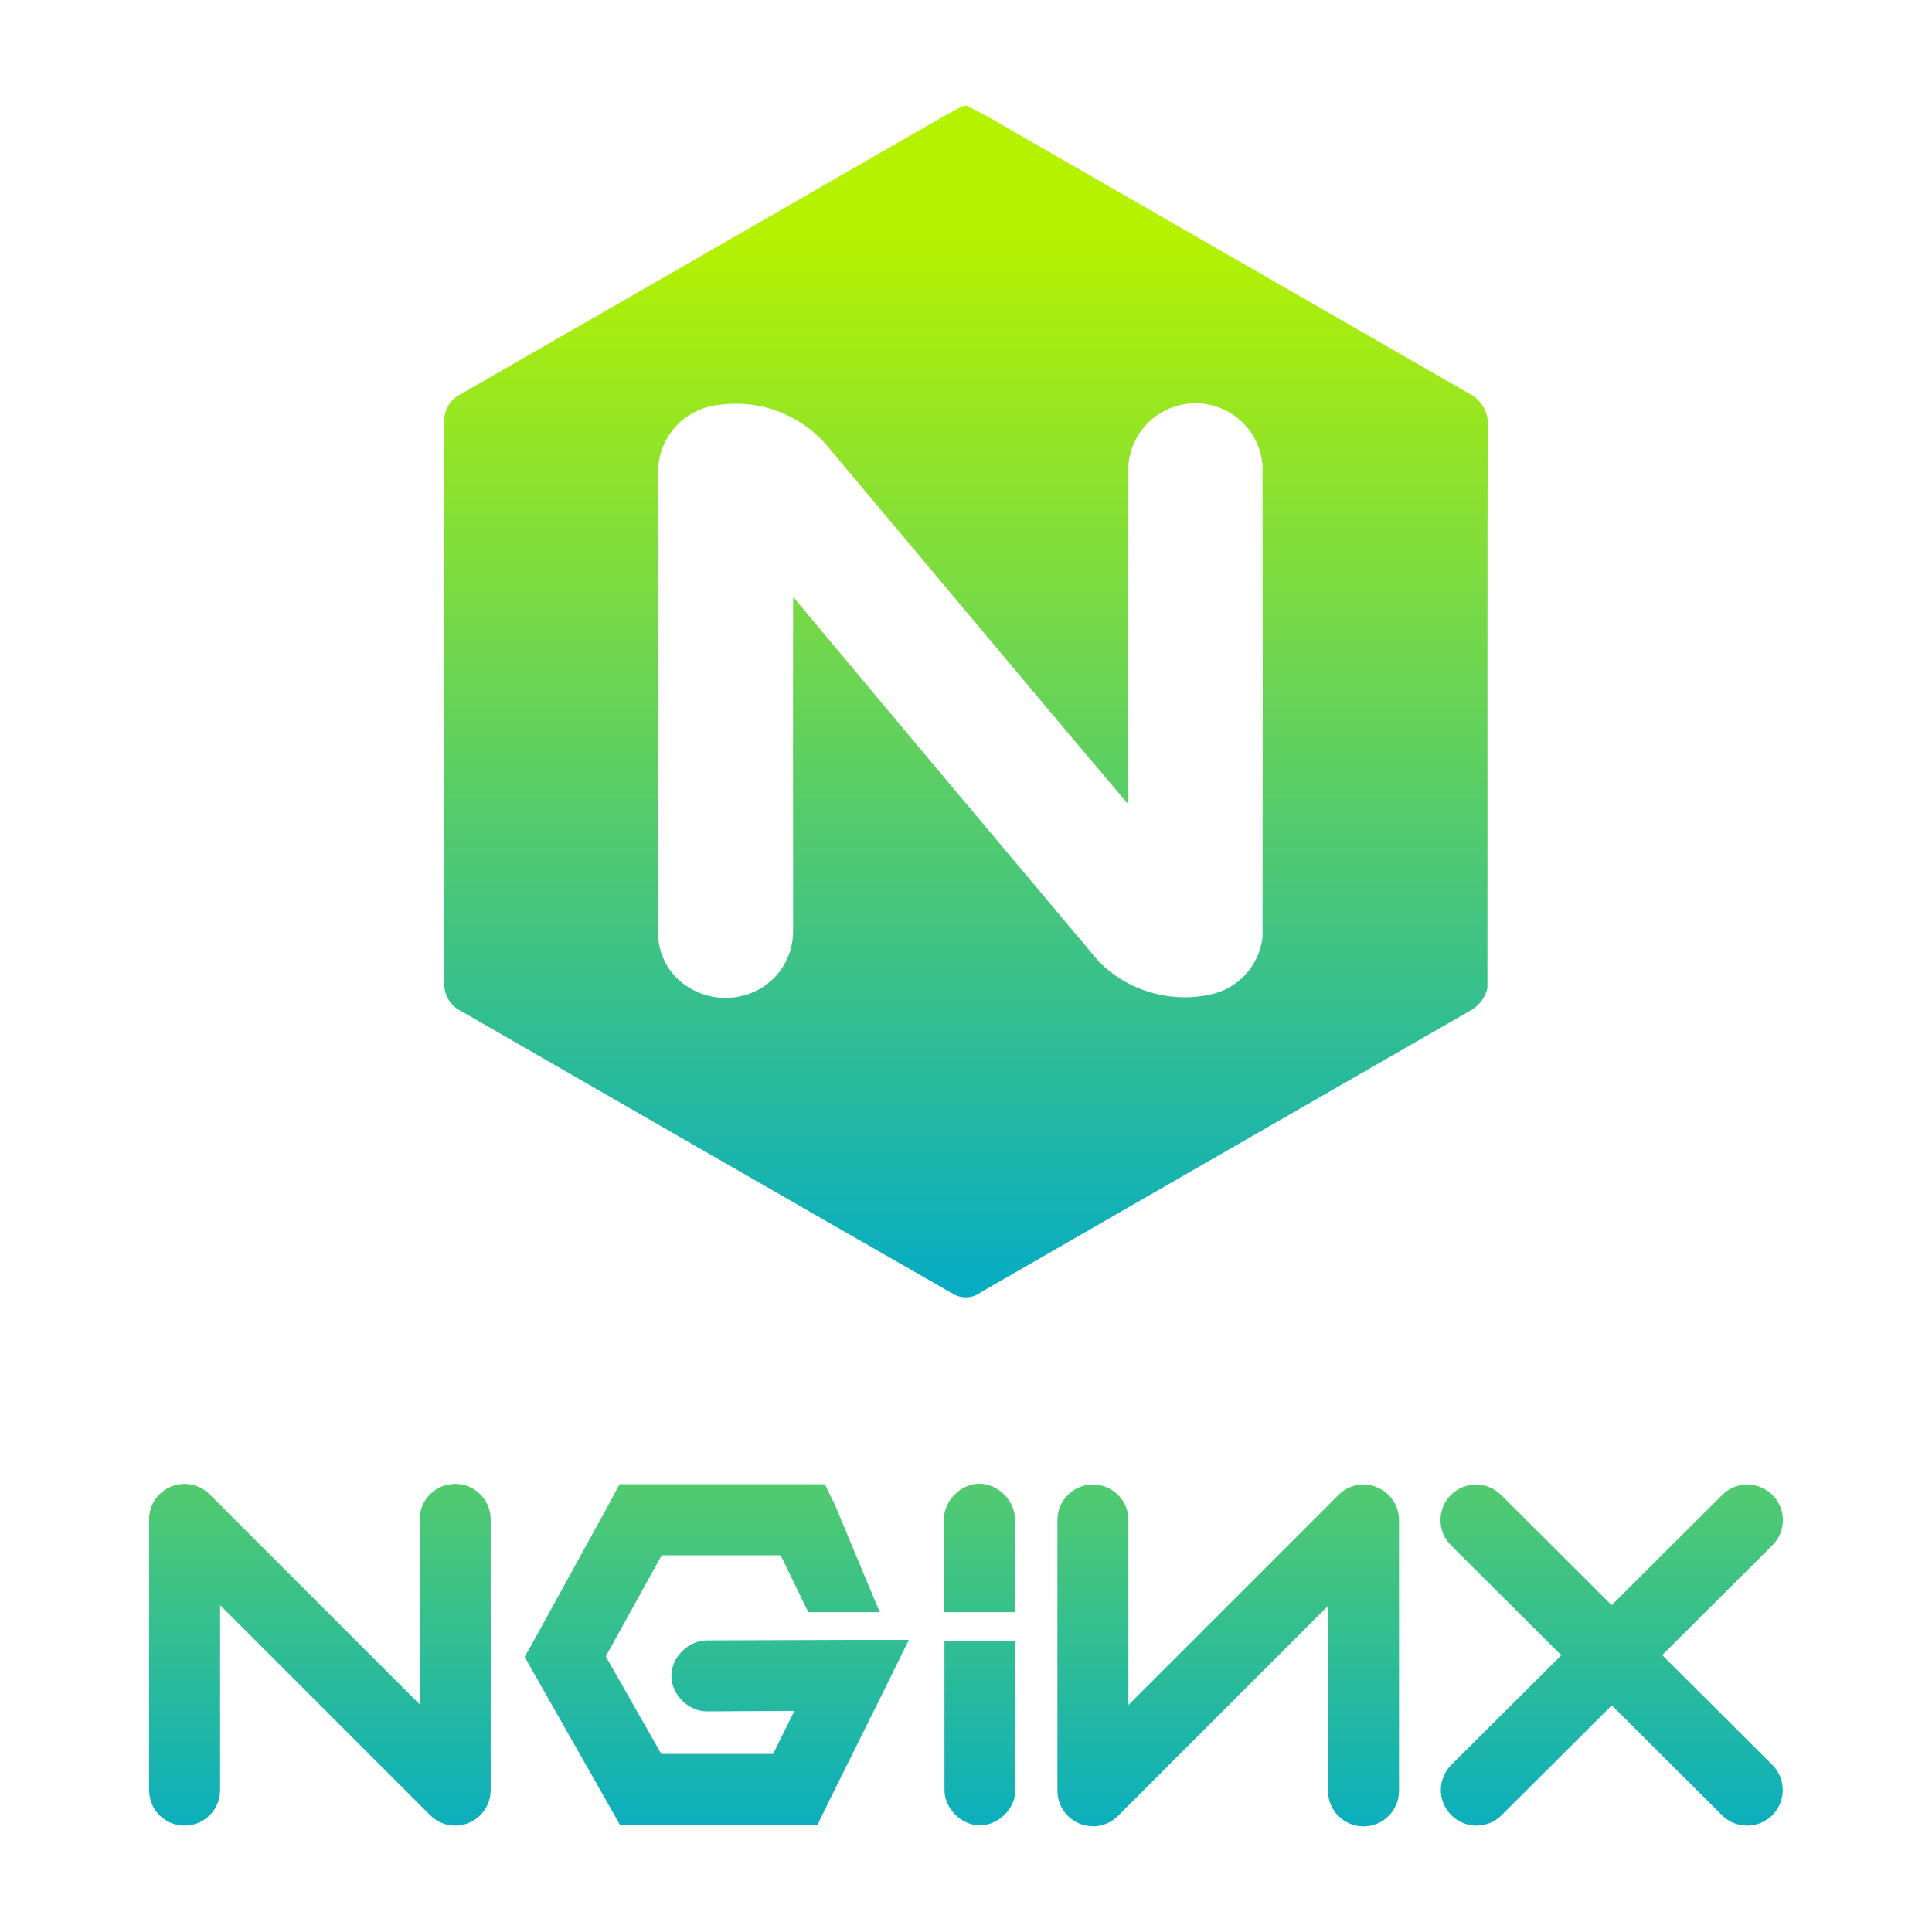
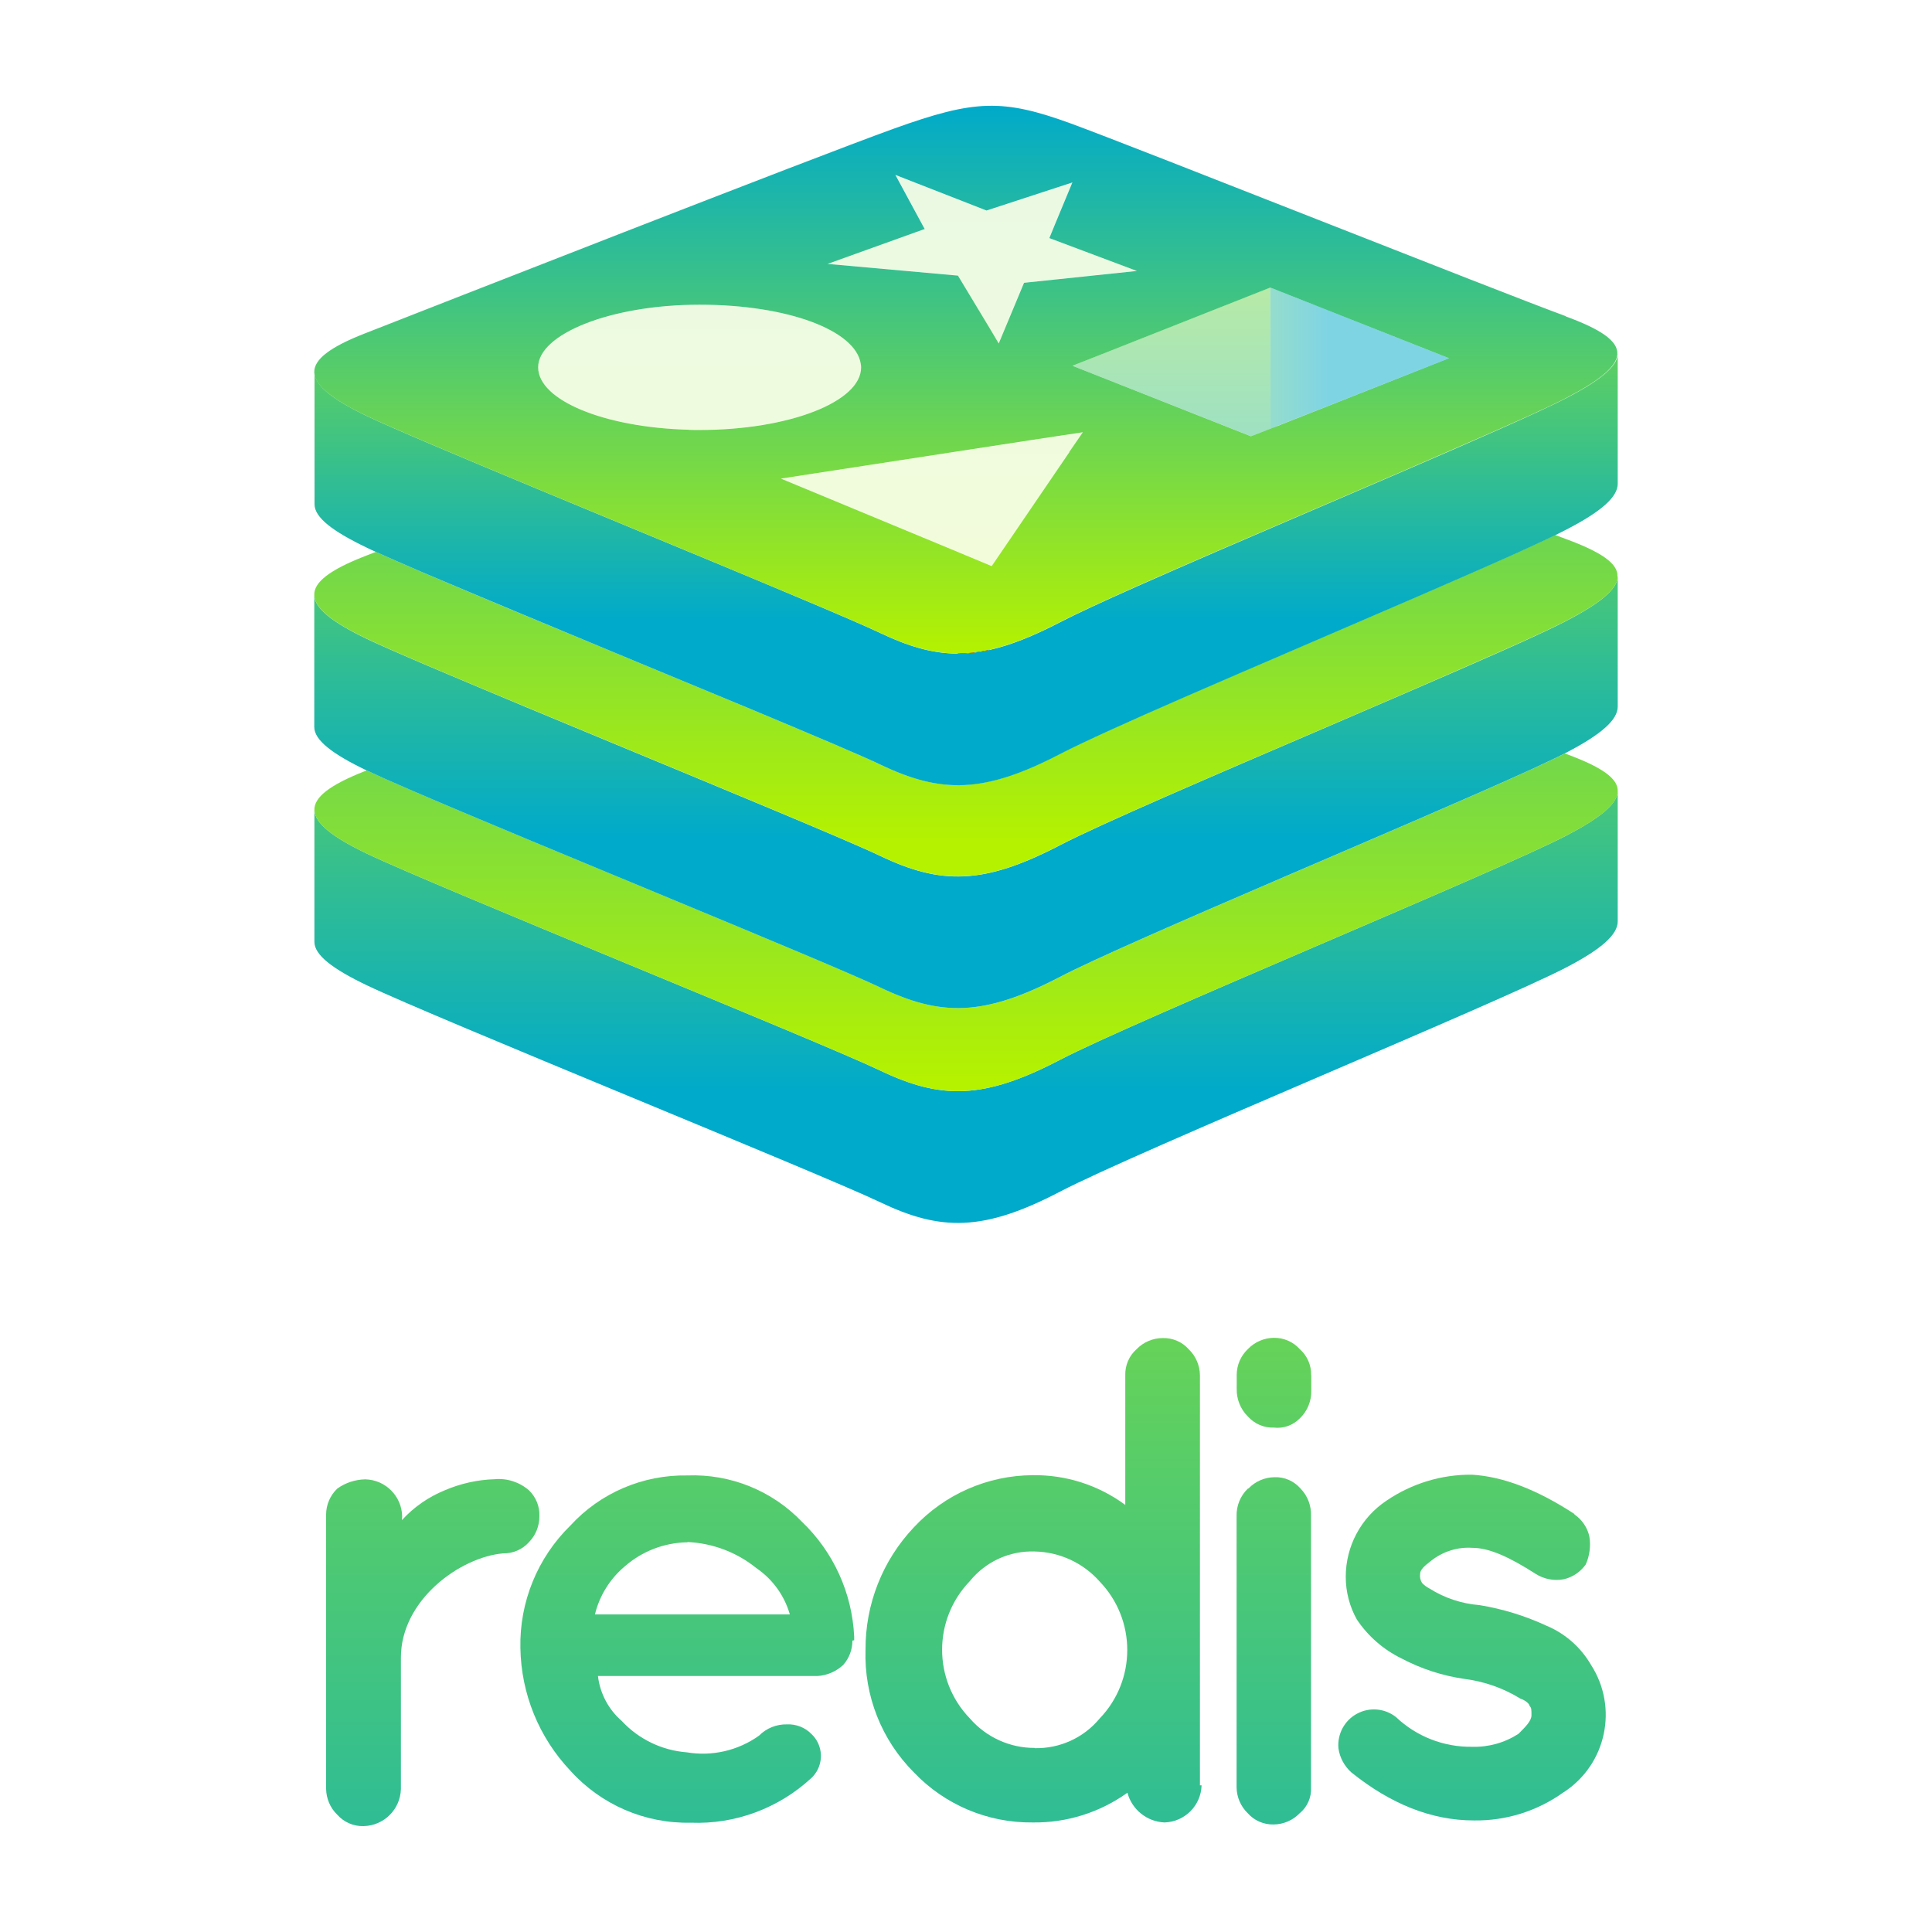
<svg xmlns="http://www.w3.org/2000/svg" xmlns:xlink="http://www.w3.org/1999/xlink" id="Layer_2" data-name="Layer 2" viewBox="0 0 153.44 153.44">
  <defs>
-     <style>
-       .cls-1 {
-         fill: url(#linear-gradient-2);
-       }
- 
-       .cls-2 {
-         fill: blue;
-         opacity: .5;
-       }
- 
-       .cls-3 {
-         opacity: 0;
-       }
- 
-       .cls-4 {
-         fill: url(#linear-gradient);
-       }
-     </style>
-     <linearGradient id="linear-gradient" x1="76.72" y1="18.64" x2="76.72" y2="105.24" gradientUnits="userSpaceOnUse">
+     <linearGradient id="linear-gradient" x1="76.72" y1="26.68" x2="76.72" y2="86.72" gradientUnits="userSpaceOnUse">
      <stop offset="0" stop-color="#b5f200" />
      <stop offset="1" stop-color="#00aaca" />
    </linearGradient>
-     <linearGradient id="linear-gradient-2" x1="76.72" y1="80.06" x2="76.72" y2="149.38" xlink:href="#linear-gradient" />
+     <linearGradient id="linear-gradient-2" x1="76.72" y1="85.92" x2="76.72" y2="15.41" xlink:href="#linear-gradient" />
+     <linearGradient id="linear-gradient-3" x1="76.72" y1="15.45" x2="76.72" y2="66.51" xlink:href="#linear-gradient" />
+     <linearGradient id="linear-gradient-4" x1="76.72" y1="66.95" x2="76.72" y2="5.85" xlink:href="#linear-gradient" />
+     <linearGradient id="linear-gradient-5" x1="76.72" y1="8.71" x2="76.72" y2="49.33" xlink:href="#linear-gradient" />
+     <linearGradient id="linear-gradient-6" x1="76.72" y1="51.9" x2="76.72" y2="8.4" xlink:href="#linear-gradient" />
+     <linearGradient id="linear-gradient-7" x1="78" y1="51.04" x2="78" y2="-51.37" xlink:href="#linear-gradient" />
+     <linearGradient id="linear-gradient-8" x1="55.57" y1="51.04" x2="55.57" y2="-51.37" xlink:href="#linear-gradient" />
+     <linearGradient id="linear-gradient-9" x1="74.03" y1="51.04" x2="74.03" y2="-51.37" xlink:href="#linear-gradient" />
+     <linearGradient id="linear-gradient-10" x1="86.04" y1="28.44" x2="105.43" y2="28.44" xlink:href="#linear-gradient" />
+     <linearGradient id="linear-gradient-11" x1="93.04" y1="5.65" x2="93.04" y2="49.69" xlink:href="#linear-gradient" />
+     <linearGradient id="linear-gradient-12" x1="34.37" y1="50.32" x2="34.37" y2="178.6" xlink:href="#linear-gradient" />
+     <linearGradient id="linear-gradient-13" x1="54.55" y1="50.32" x2="54.55" y2="178.6" xlink:href="#linear-gradient" />
+     <linearGradient id="linear-gradient-14" x1="82.08" y1="50.32" x2="82.08" y2="178.6" xlink:href="#linear-gradient" />
+     <linearGradient id="linear-gradient-15" x1="101.19" y1="50.32" x2="101.19" y2="178.6" xlink:href="#linear-gradient" />
+     <linearGradient id="linear-gradient-16" x1="116.92" y1="50.32" x2="116.92" y2="178.6" xlink:href="#linear-gradient" />
+     <style>
+       .cls-5{fill:#d82c20}.cls-9{fill:#a41e11}
+     </style>
  </defs>
-   <path class="cls-4" d="M116.75,31.3c-12.24-7.04-24.47-14.08-36.7-21.11-1.06-.65-2.16-1.25-3.28-1.79h-.22c-1.14,.53-2.2,1.19-3.29,1.81-12.22,7.04-24.44,14.07-36.66,21.09-.86,.42-1.37,1.31-1.31,2.26v44.5c-.05,.96,.49,1.84,1.35,2.25,13,7.49,26.01,14.98,39.04,22.44,.7,.42,1.58,.37,2.22-.12,13.01-7.48,26.02-14.97,39.03-22.46,.61-.39,1.05-1.01,1.2-1.71,.02-14.83-.01-29.66,.02-44.5,.12-1.09-.43-2.15-1.4-2.66Zm-16.47,43.07c-.24,2.31-1.95,4.19-4.23,4.63-3.19,.67-6.5-.33-8.79-2.64-8.11-9.64-16.2-19.29-24.27-28.96-.02,8.86,0,17.71,0,26.57,0,1.75-.87,3.39-2.32,4.37-2.19,1.44-5.1,1.15-6.96-.7-.96-.98-1.48-2.31-1.44-3.67V37.26c.11-2.63,2.12-4.8,4.74-5.09,3.41-.52,6.83,.84,8.95,3.56,7.9,9.38,15.73,18.81,23.66,28.16-.05-8.99,0-17.98,0-26.98,.23-2.59,2.28-4.64,4.86-4.86,2.94-.26,5.53,1.92,5.79,4.86,.02,12.48,.02,24.97,0,37.46Z" />
-   <path class="cls-1" d="M36.15,144.99c-.73,0-1.45-.29-1.99-.83l-16.68-16.68v14.69c0,1.56-1.26,2.82-2.82,2.82s-2.82-1.26-2.82-2.82v-21.5c0-1.14,.69-2.17,1.74-2.6,1.05-.44,2.27-.2,3.07,.61l16.68,16.68v-14.69c0-1.56,1.26-2.82,2.82-2.82s2.82,1.26,2.82,2.82v21.5c0,1.56-1.26,2.82-2.82,2.82m13.05-27.11l-.77,1.45-5.99,10.89-.77,1.37,.77,1.37,5.99,10.54,.81,1.44h15.68l.77-1.59,4.48-9.02,2.01-4.09h-4.55l-11.45,.04c-1.49-.02-2.86,1.33-2.86,2.82s1.37,2.84,2.86,2.82l6.91-.04-1.69,3.42h-8.88l-4.41-7.75,4.44-8.03h9.45l2.2,4.52h5.67l-3.58-8.57-.78-1.59h-16.32m28.56-.04c-1.48,.02-2.8,1.38-2.78,2.85v7.35h5.64v-7.35c.02-1.5-1.36-2.87-2.85-2.85m9.04,27.2c-1.56,0-2.82-1.26-2.82-2.82v-21.5c0-1.56,1.26-2.82,2.82-2.82s2.82,1.26,2.82,2.82v14.69l16.68-16.68c.81-.81,2.02-1.05,3.07-.61,1.05,.44,1.74,1.46,1.74,2.61v21.5c0,1.56-1.26,2.82-2.82,2.82s-2.82-1.26-2.82-2.82v-14.69l-16.68,16.68c-.53,.53-1.25,.83-1.99,.83m45.2-13.59l8.77-8.74c1.1-1.1,1.11-2.88,0-3.99-1.1-1.1-2.88-1.11-3.99,0l-8.78,8.75-8.78-8.75c-1.1-1.1-2.89-1.1-3.99,0-1.1,1.1-1.1,2.89,0,3.99l8.77,8.74-8.74,8.71c-1.1,1.1-1.11,2.88,0,3.99,.53,.53,1.25,.83,2,.83,.72,0,1.44-.27,1.99-.82l8.76-8.73,8.76,8.73c.53,.53,1.24,.82,1.99,.82,.72,0,1.45-.28,2-.83,1.1-1.1,1.1-2.89,0-3.99l-8.74-8.71m-54.23,13.51c-1.48-.02-2.8-1.38-2.78-2.85v-11.8h5.64v11.8c.02,1.5-1.36,2.87-2.85,2.85" />
-   <g class="cls-3">
-     <path class="cls-2" d="M0,0V153.44H153.44V0H0ZM145.04,145.04H8.4V8.4H145.04V145.04Z" />
-   </g>
+   <path d="M128.48 62.9v10.28c0 1.03-1.24 2.17-4.06 3.64-5.52 2.88-34.14 14.64-40.23 17.82-6.09 3.18-9.48 3.14-14.29.84-4.81-2.3-35.27-14.6-40.75-17.22-2.74-1.31-4.18-2.41-4.18-3.46V64.34c.04 1.04 1.44 2.15 4.18 3.46 5.48 2.62 35.94 14.92 40.75 17.22 4.81 2.3 8.2 2.33 14.29-.85 6.09-3.17 34.71-14.94 40.23-17.82 2.64-1.38 3.97-2.47 4.06-3.45Z" style="fill:url(#linear-gradient)" />
+   <path d="M128.48 62.86v.04c-.08.98-1.41 2.07-4.06 3.45C118.9 69.23 90.28 81 84.19 84.17c-6.09 3.18-9.48 3.15-14.29.85-4.81-2.3-35.27-14.6-40.75-17.22-2.74-1.31-4.14-2.42-4.18-3.46-.04-1.04 1.28-2.02 3.97-3.08.06-.02.12-.05.19-.07 0 0 .02 0 .03.01.72.34 1.86.85 3.32 1.48 9.7 4.19 33.25 13.74 37.43 15.74 4.81 2.3 8.2 2.33 14.29-.84 5.38-2.81 28.35-12.32 37.43-16.48 1.1-.51 2-.93 2.64-1.26l.09.03c2.78 1.02 4.18 1.94 4.12 2.99Z" style="fill:url(#linear-gradient-2)" />
+   <path class="cls-9" d="M78.62 51.6c-.9.2-1.76.3-2.6.3.93-.19 1.76-.29 2.6-.3Z" />
+   <path class="cls-5" d="M78.62 51.6c-.9.2-1.76.3-2.6.3.93-.19 1.76-.29 2.6-.3Z" />
+   <path d="M128.48 45.84v10.28c0 1.03-1.24 2.17-4.06 3.64-.05.03-.11.05-.16.08-.64.33-1.54.75-2.64 1.26-9.09 4.16-32.05 13.67-37.43 16.48-6.09 3.17-9.48 3.14-14.29.84-4.18-2-27.73-11.55-37.43-15.74-1.46-.63-2.6-1.14-3.32-1.48 0 0-.02 0-.03-.01-2.73-1.31-4.16-2.41-4.16-3.45V47.28c.04 1.04 1.44 2.15 4.18 3.46 1.91.92 6.88 3.01 12.74 5.46 2.18.91 4.49 1.87 6.81 2.83 9.25 3.84 18.69 7.74 21.2 8.94 4.81 2.3 8.2 2.33 14.29-.84 3.16-1.65 12.37-5.6 21.29-9.43 2.13-.92 4.25-1.83 6.26-2.7 5.79-2.5 10.71-4.66 12.69-5.7 2.64-1.38 3.97-2.47 4.06-3.45Z" style="fill:url(#linear-gradient-3)" />
+   <path class="cls-9" d="M78.62 51.6c-.9.2-1.76.3-2.6.3.93-.19 1.76-.29 2.6-.3Z" />
+   <path d="M128.48 45.8v.04c-.08.98-1.41 2.07-4.06 3.45-1.97 1.03-6.9 3.19-12.69 5.7-2.01.87-4.13 1.78-6.26 2.7-8.91 3.83-18.13 7.78-21.29 9.43-6.09 3.17-9.48 3.14-14.29.84-2.5-1.19-11.94-5.1-21.2-8.94-2.32-.96-4.63-1.92-6.81-2.83-5.86-2.44-10.83-4.54-12.74-5.46-2.74-1.31-4.14-2.41-4.18-3.46-.05-1.04 1.27-2.02 3.97-3.08.25-.1.56-.22.92-.36.88.4 2.11.94 3.59 1.57 4.39 1.88 10.99 4.62 17.42 7.28 3.11 1.29 6.19 2.57 8.95 3.71 4.78 2 8.62 3.62 10.08 4.32 4.81 2.3 8.2 2.33 14.29-.84 1.79-.93 5.51-2.6 10.03-4.58 2.71-1.18 5.7-2.47 8.73-3.77 6.61-2.85 13.39-5.75 17.73-7.71 1.13-.51 2.09-.96 2.84-1.32l.83.31c2.78 1.02 4.18 1.94 4.12 2.99Z" style="fill:url(#linear-gradient-4)" />
+   <path class="cls-5" d="M78.62 51.6c-.9.2-1.76.3-2.6.3.93-.19 1.76-.29 2.6-.3Z" />
+   <path d="M128.48 28.14v10.28c0 1.03-1.24 2.17-4.06 3.63-.25.13-.55.28-.89.45-.75.36-1.72.81-2.84 1.32-4.34 1.96-11.12 4.86-17.73 7.71-3.03 1.3-6.02 2.59-8.73 3.77-4.52 1.97-8.24 3.65-10.03 4.58-6.09 3.17-9.48 3.14-14.29.84-1.46-.7-5.3-2.32-10.08-4.32-2.76-1.15-5.83-2.42-8.95-3.71-6.43-2.67-13.03-5.41-17.42-7.28-1.48-.63-2.7-1.17-3.59-1.57-.27-.12-.51-.23-.71-.33-2.74-1.31-4.18-2.41-4.18-3.46V29.59c.04 1.04 1.44 2.15 4.18 3.46 2 .96 7.33 3.2 13.52 5.78 2.26.94 4.64 1.93 7.01 2.91 5.17 2.14 10.32 4.28 14.2 5.92 2.83 1.19 5 2.13 6.01 2.61 2.2 1.05 4.11 1.63 6.11 1.64h.02c.84 0 1.69-.09 2.6-.3 1.64-.37 3.44-1.09 5.56-2.19 1.23-.64 3.39-1.64 6.09-2.84 3.96-1.76 9.09-3.97 14.2-6.16 2.19-.94 4.39-1.89 6.49-2.79 6.12-2.64 11.39-4.95 13.46-6.03 2.64-1.38 3.97-2.47 4.06-3.45Z" style="fill:url(#linear-gradient-5)" />
+   <path class="cls-9" d="M78.62 51.6c-.9.2-1.76.3-2.6.3.93-.19 1.76-.29 2.6-.3Z" />
+   <path d="M124.35 25.11c-5.38-1.97-33.82-13.29-39.27-15.29-5.45-1.99-7.67-1.91-14.07.39S34.32 24.39 28.93 26.5c-2.7 1.06-4.01 2.04-3.97 3.08.02.52.38 1.06 1.08 1.63.7.57 1.73 1.18 3.1 1.83 2 .96 7.33 3.2 13.52 5.78 2.26.94 4.64 1.93 7.01 2.91a2561.4 2561.4 0 0 1 14.21 5.92c2.83 1.19 5 2.13 6.01 2.61C72.1 51.31 74 51.89 76 51.9h.01c.84 0 1.69-.09 2.6-.3 1.64-.37 3.44-1.08 5.56-2.19 1.23-.64 3.39-1.63 6.09-2.84 3.96-1.76 9.09-3.97 14.2-6.16 2.19-.94 4.39-1.89 6.49-2.79 3.06-1.32 5.91-2.57 8.25-3.6.88-.39 1.69-.76 2.41-1.08.24-.11.46-.22.68-.32.22-.1.43-.2.63-.29.2-.09.39-.19.56-.27.17-.09.34-.17.49-.24.15-.08.29-.15.43-.22 2.64-1.38 3.97-2.47 4.05-3.45v-.03c.05-1.06-1.34-1.98-4.12-3Zm-50.92-6.94-.16-.29-2.16-3.99 7.24 2.83 6.82-2.23-1.38 3.32-.45 1.1 6.95 2.61-8.96.94-1.54 3.69-.47 1.13-.7-1.18-2.54-4.21-10.35-.93 7.73-2.78ZM54.7 34.13c-6.68-.17-11.96-2.33-11.96-4.96s5.74-4.97 12.82-4.97 12.41 2.07 12.8 4.69c.02.09.03.19.03.29 0 2.74-5.74 4.97-12.83 4.97-.29 0-.57 0-.85-.01Zm30.23 1.78-4.99 7.32-1.18 1.73-3.31-1.38L63.2 38.5l-1.18-.49 7.21-1.11 12.67-1.95 4.1-.62-1.08 1.57Zm16.45-2.05-.49.19-1.54.6-14.17-5.6 1.93-.76 13.78-5.45 14.19 5.61-13.69 5.41Z" style="fill:url(#linear-gradient-6)" />
+   <path style="fill:url(#linear-gradient-7);opacity:.15" d="m90.28 21.51-8.96.94-1.54 3.69-.47 1.13-.71-1.17-2.54-4.22-10.35-.93 7.73-2.78-.16-.29-2.16-3.99 7.24 2.83 6.81-2.23-1.38 3.32h-.01l-.45 1.1 6.95 2.6z" />
+   <path d="M68.39 29.17c0 2.74-5.74 4.97-12.83 4.97-.29 0-.57 0-.85-.01-6.68-.17-11.96-2.33-11.96-4.96s5.74-4.97 12.82-4.97 12.41 2.07 12.8 4.69c.02.09.03.19.03.29Z" style="fill:url(#linear-gradient-8);opacity:.15" />
+   <path style="opacity:.15;fill:url(#linear-gradient-9)" d="m86.02 34.33-1.08 1.58-4.99 7.31-1.18 1.73-3.3-1.38h-.01L63.21 38.5l-1.18-.49 7.21-1.11h.01l12.67-1.94 4.1-.63z" />
+   <path d="m90.28 21.51-8.96.94-1.54 3.69-.47 1.13-.71-1.17-2.54-4.22-10.35-.93 7.73-2.78-.16-.29-2.16-3.99 7.24 2.83 6.81-2.23-1.38 3.32h-.01l-.45 1.1 6.95 2.6zm-21.89 7.66c0 2.74-5.74 4.97-12.83 4.97-.29 0-.57 0-.85-.01-6.68-.17-11.96-2.33-11.96-4.96s5.74-4.97 12.82-4.97 12.41 2.07 12.8 4.69c.02.09.03.19.03.29Zm17.63 5.16-1.08 1.58-4.99 7.31-1.18 1.73-3.3-1.38h-.01L63.21 38.5l-1.18-.49 7.21-1.11h.01l12.67-1.94 4.1-.63z" style="fill:none" />
+   <path style="fill:url(#linear-gradient-10);opacity:.5" d="m115.08 28.45-13.69 5.4-.49.2v-.39l-.02-10.83 14.2 5.62z" />
+   <path style="fill:url(#linear-gradient-11);opacity:.5" d="M100.9 33.66v.39l-1.54.6-14.18-5.6 1.93-.77 13.77-5.45.02 10.83z" />
+   <path d="M31.93 120.72c.94-1.03 2.1-1.83 3.39-2.36 1.26-.54 2.61-.84 3.97-.88.99-.09 1.97.23 2.72.88.56.54.86 1.29.83 2.06 0 .77-.29 1.51-.83 2.06-.52.58-1.28.91-2.06.89-3.4.3-8.11 3.69-8.11 8.28v10.44a3.027 3.027 0 0 1-2.95 2.94c-.8.03-1.58-.31-2.11-.91-.56-.54-.87-1.29-.88-2.06v-21.77c0-.78.32-1.52.88-2.06.65-.47 1.42-.72 2.22-.74 1.61.03 2.91 1.33 2.94 2.94l-.02.29Z" style="fill:url(#linear-gradient-12)" />
+   <path d="M67.7 130.3c0 .71-.26 1.4-.73 1.93-.56.52-1.29.84-2.06.88H47.49c.16 1.38.84 2.66 1.89 3.57a7.867 7.867 0 0 0 5.16 2.49c2.02.34 4.09-.14 5.75-1.33.58-.59 1.39-.91 2.22-.89.71-.03 1.41.24 1.91.74.98.9 1.04 2.41.15 3.39-.04.05-.09.09-.14.14-2.6 2.4-6.04 3.68-9.57 3.54-3.64.08-7.13-1.43-9.56-4.13-2.5-2.64-3.91-6.11-3.97-9.74-.08-3.65 1.36-7.18 3.97-9.73 2.38-2.6 5.76-4.04 9.29-3.98a11.96 11.96 0 0 1 9.11 3.69c2.5 2.39 3.98 5.66 4.14 9.11v.29l-.11.02Zm-13.12-7.81a7.73 7.73 0 0 0-4.97 1.92c-1.17.99-2 2.32-2.36 3.81h15.48c-.43-1.5-1.37-2.8-2.66-3.68a9.36 9.36 0 0 0-5.44-2.07" style="fill:url(#linear-gradient-13)" />
+   <path d="M95.43 141.79a3.035 3.035 0 0 1-2.94 2.95 3.191 3.191 0 0 1-2.95-2.36c-2.19 1.57-4.83 2.4-7.53 2.36-3.56.04-6.98-1.4-9.43-3.98-2.57-2.57-3.96-6.1-3.84-9.73-.02-3.62 1.35-7.1 3.84-9.73 2.44-2.62 5.85-4.12 9.43-4.14 2.65-.04 5.23.79 7.36 2.36v-10.3c-.02-.78.3-1.54.89-2.06.55-.57 1.3-.89 2.09-.89.78-.02 1.54.3 2.06.89.56.54.88 1.28.89 2.06v32.57h.13Zm-13.25-2.95c1.99.04 3.88-.82 5.15-2.35a7.845 7.845 0 0 0 0-10.89 7.07 7.07 0 0 0-5.15-2.38c-2-.07-3.91.81-5.16 2.36a7.845 7.845 0 0 0 0 10.89c1.3 1.5 3.18 2.36 5.16 2.35" style="fill:url(#linear-gradient-14)" />
+   <path d="M104.14 109.22v1.19c.03.84-.3 1.66-.91 2.24-.54.55-1.3.82-2.06.73-.78.03-1.53-.29-2.06-.88-.59-.58-.91-1.38-.89-2.21v-1.09c0-.78.32-1.52.89-2.06a2.91 2.91 0 0 1 2.06-.89c.79-.01 1.54.32 2.06.9.59.52.92 1.28.9 2.06m-4.97 9a2.91 2.91 0 0 1 2.06-.89c.79-.03 1.54.3 2.06.89.57.58.87 1.37.84 2.18v21.56c.05.79-.29 1.56-.9 2.06-.54.56-1.28.88-2.06.89-.78.02-1.54-.3-2.06-.89a2.91 2.91 0 0 1-.89-2.06v-21.54c-.02-.82.3-1.61.89-2.18" style="fill:url(#linear-gradient-15)" />
+   <path d="M125.05 120.28c.6.42 1.03 1.05 1.18 1.76.12.75.02 1.52-.29 2.21-.42.6-1.05 1.02-1.77 1.18-.77.14-1.56-.02-2.22-.44-2.06-1.32-3.67-2.06-5.01-2.06-1.18-.08-2.34.29-3.27 1.02-.59.45-.88.74-.88 1.03-.04.26.01.52.15.74.17.18.37.33.59.44 1.2.76 2.57 1.21 3.98 1.32 1.83.3 3.62.85 5.3 1.63 1.49.62 2.73 1.71 3.54 3.1 2.2 3.4 1.23 7.93-2.16 10.13-.02 0-.03.02-.05.03a11.87 11.87 0 0 1-7.08 2.21c-3.39 0-6.63-1.32-9.73-3.81-.56-.5-.93-1.18-1.03-1.92a2.83 2.83 0 0 1 4.57-2.48 8.594 8.594 0 0 0 6.04 2.36c1.31.04 2.59-.32 3.69-1.03.59-.59 1.03-1.03 1.03-1.48s0-.59-.15-.73c0-.15-.3-.44-.74-.59-1.35-.83-2.86-1.36-4.43-1.56-1.75-.25-3.44-.8-5.01-1.63a9.026 9.026 0 0 1-3.54-3.09c-.58-1.04-.88-2.2-.88-3.39 0-2.43 1.21-4.7 3.24-6.05 2-1.36 4.36-2.08 6.78-2.06 2.48.15 5.16 1.18 8.11 3.1" style="fill:url(#linear-gradient-16)" />
</svg>
